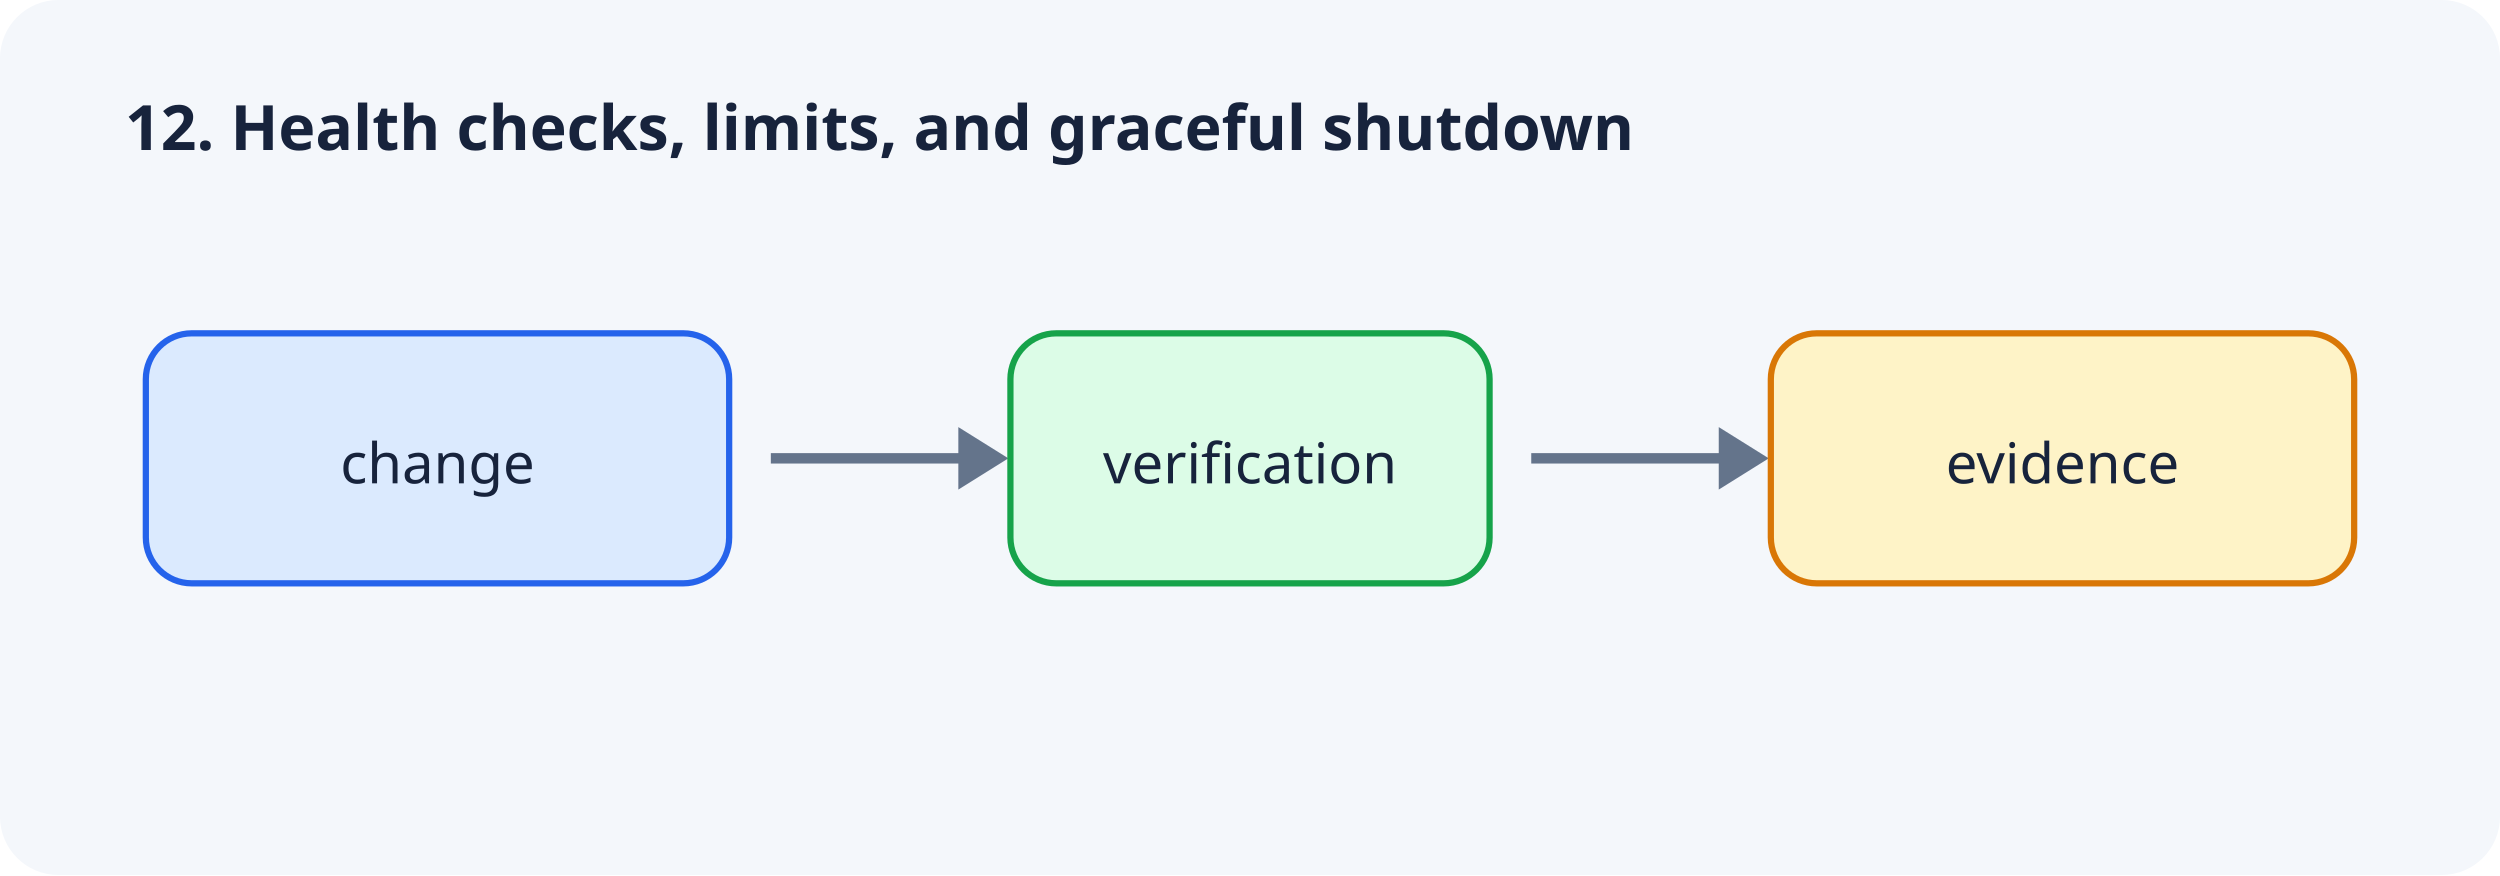
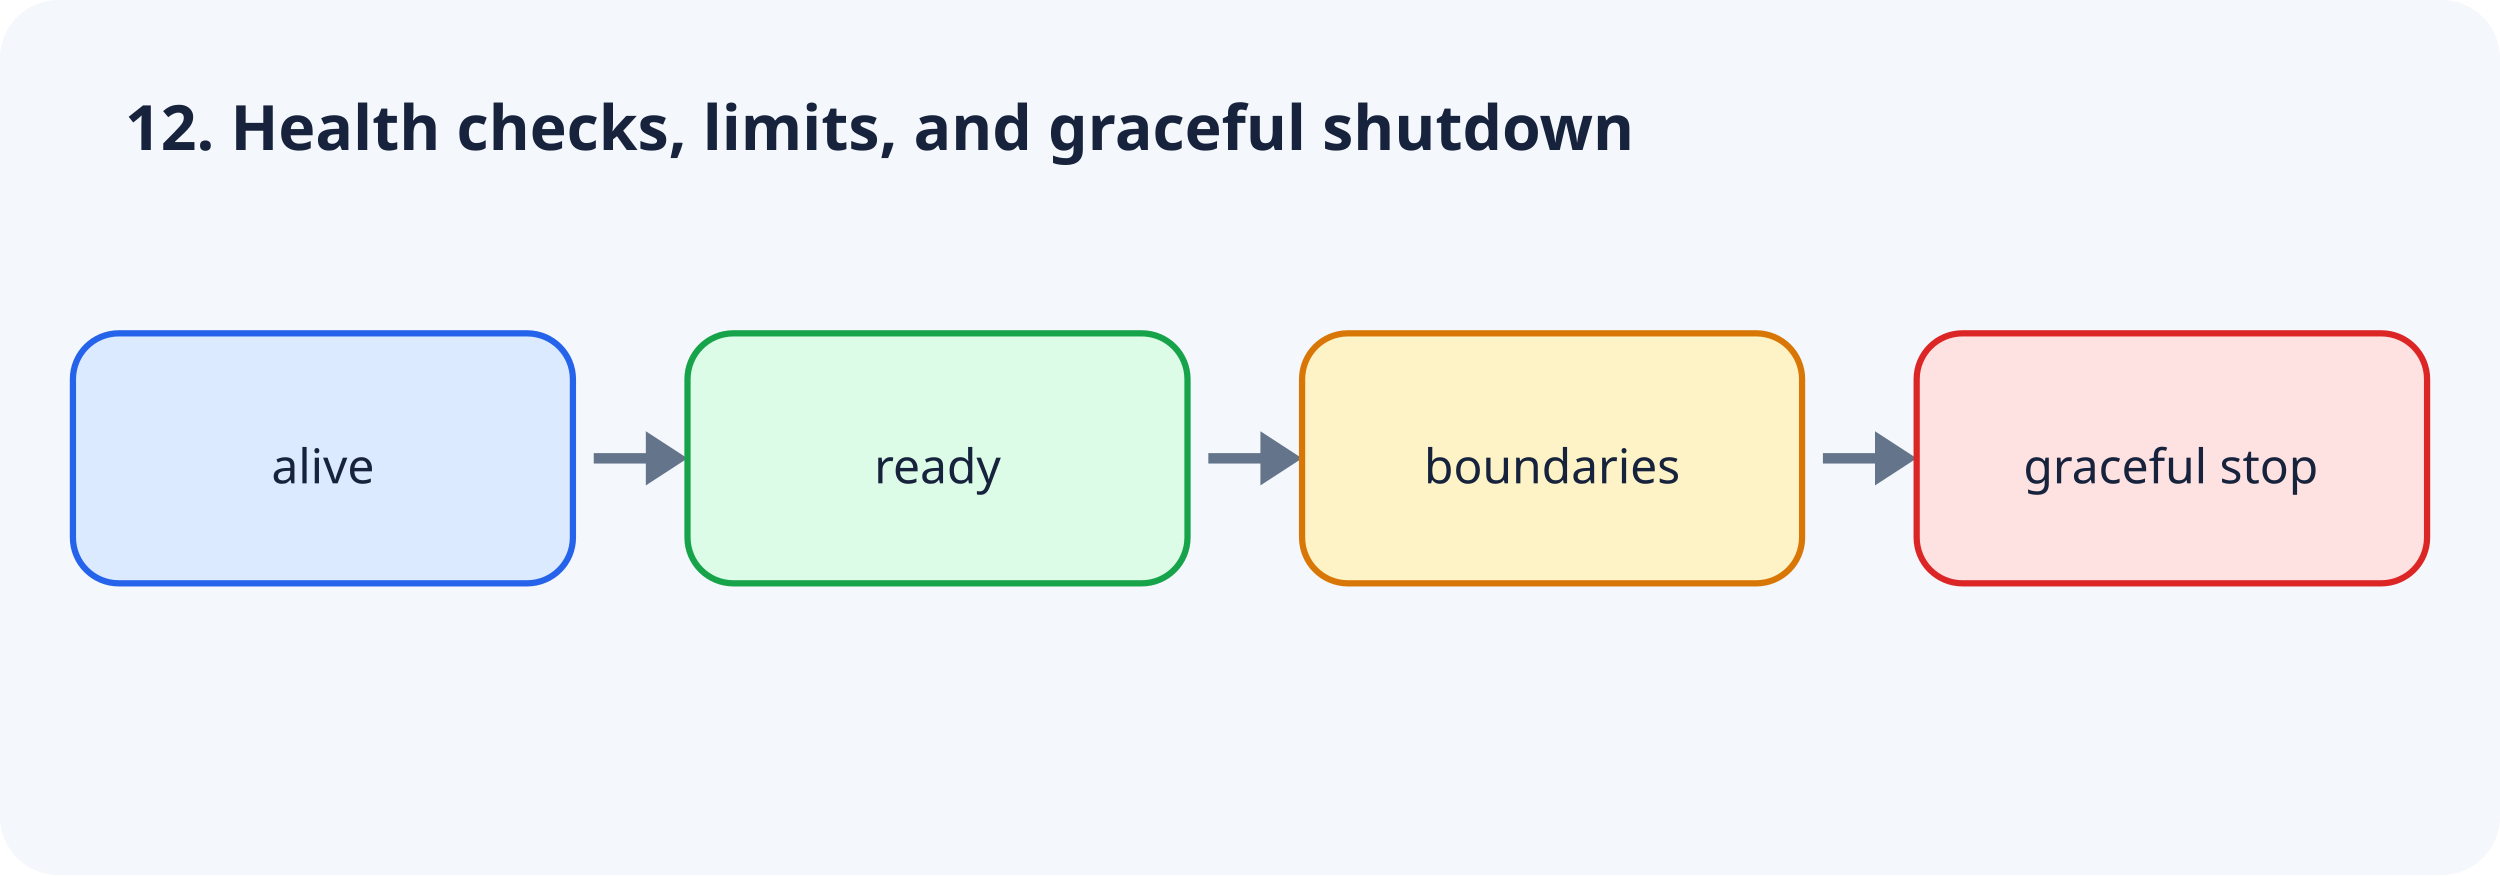
<svg xmlns="http://www.w3.org/2000/svg" width="1200" height="420" viewBox="0 0 1200 420" role="img" aria-labelledby="title desc">
  <rect width="1200" height="420" rx="28" fill="#f4f7fb" />
  <text x="60" y="72" font-family="system-ui,sans-serif" font-size="30" font-weight="700" fill="#17233c">12. Health checks, limits, and graceful shutdown</text>
-   <g font-family="system-ui,sans-serif" font-size="27" text-anchor="middle">
-     <rect x="70" y="160" width="280" height="120" rx="22" fill="#dbeafe" stroke="#2563eb" stroke-width="3" />
-     <text x="210" y="232" fill="#17233c">change</text>
-     <path d="M370 220h100" stroke="#64748b" stroke-width="5" />
-     <path d="m460 205 24 15-24 15" fill="#64748b" />
-     <rect x="485" y="160" width="230" height="120" rx="22" fill="#dcfce7" stroke="#16a34a" stroke-width="3" />
-     <text x="600" y="232" fill="#17233c">verification</text>
-     <path d="M735 220h100" stroke="#64748b" stroke-width="5" />
-     <path d="m825 205 24 15-24 15" fill="#64748b" />
-     <rect x="850" y="160" width="280" height="120" rx="22" fill="#fef3c7" stroke="#d97706" stroke-width="3" />
-     <text x="990" y="232" fill="#17233c">evidence</text>
+   <g font-family="system-ui,sans-serif" font-size="23" text-anchor="middle">
+     <rect x="35" y="160" width="240" height="120" rx="22" fill="#dbeafe" stroke="#2563eb" stroke-width="3" />
+     <text x="155" y="232" fill="#17233c">alive</text>
+     <path d="M285 220h35" stroke="#64748b" stroke-width="5" />
+     <path d="m310 207 20 13-20 13" fill="#64748b" />
+     <rect x="330" y="160" width="240" height="120" rx="22" fill="#dcfce7" stroke="#16a34a" stroke-width="3" />
+     <text x="450" y="232" fill="#17233c">ready</text>
+     <path d="M580 220h35" stroke="#64748b" stroke-width="5" />
+     <path d="m605 207 20 13-20 13" fill="#64748b" />
+     <rect x="625" y="160" width="240" height="120" rx="22" fill="#fef3c7" stroke="#d97706" stroke-width="3" />
+     <text x="745" y="232" fill="#17233c">boundaries</text>
+     <path d="M875 220h35" stroke="#64748b" stroke-width="5" />
+     <path d="m900 207 20 13-20 13" fill="#64748b" />
+     <rect x="920" y="160" width="245" height="120" rx="22" fill="#fee2e2" stroke="#dc2626" stroke-width="3" />
+     <text x="1042" y="232" fill="#17233c">graceful stop</text>
  </g>
</svg>
